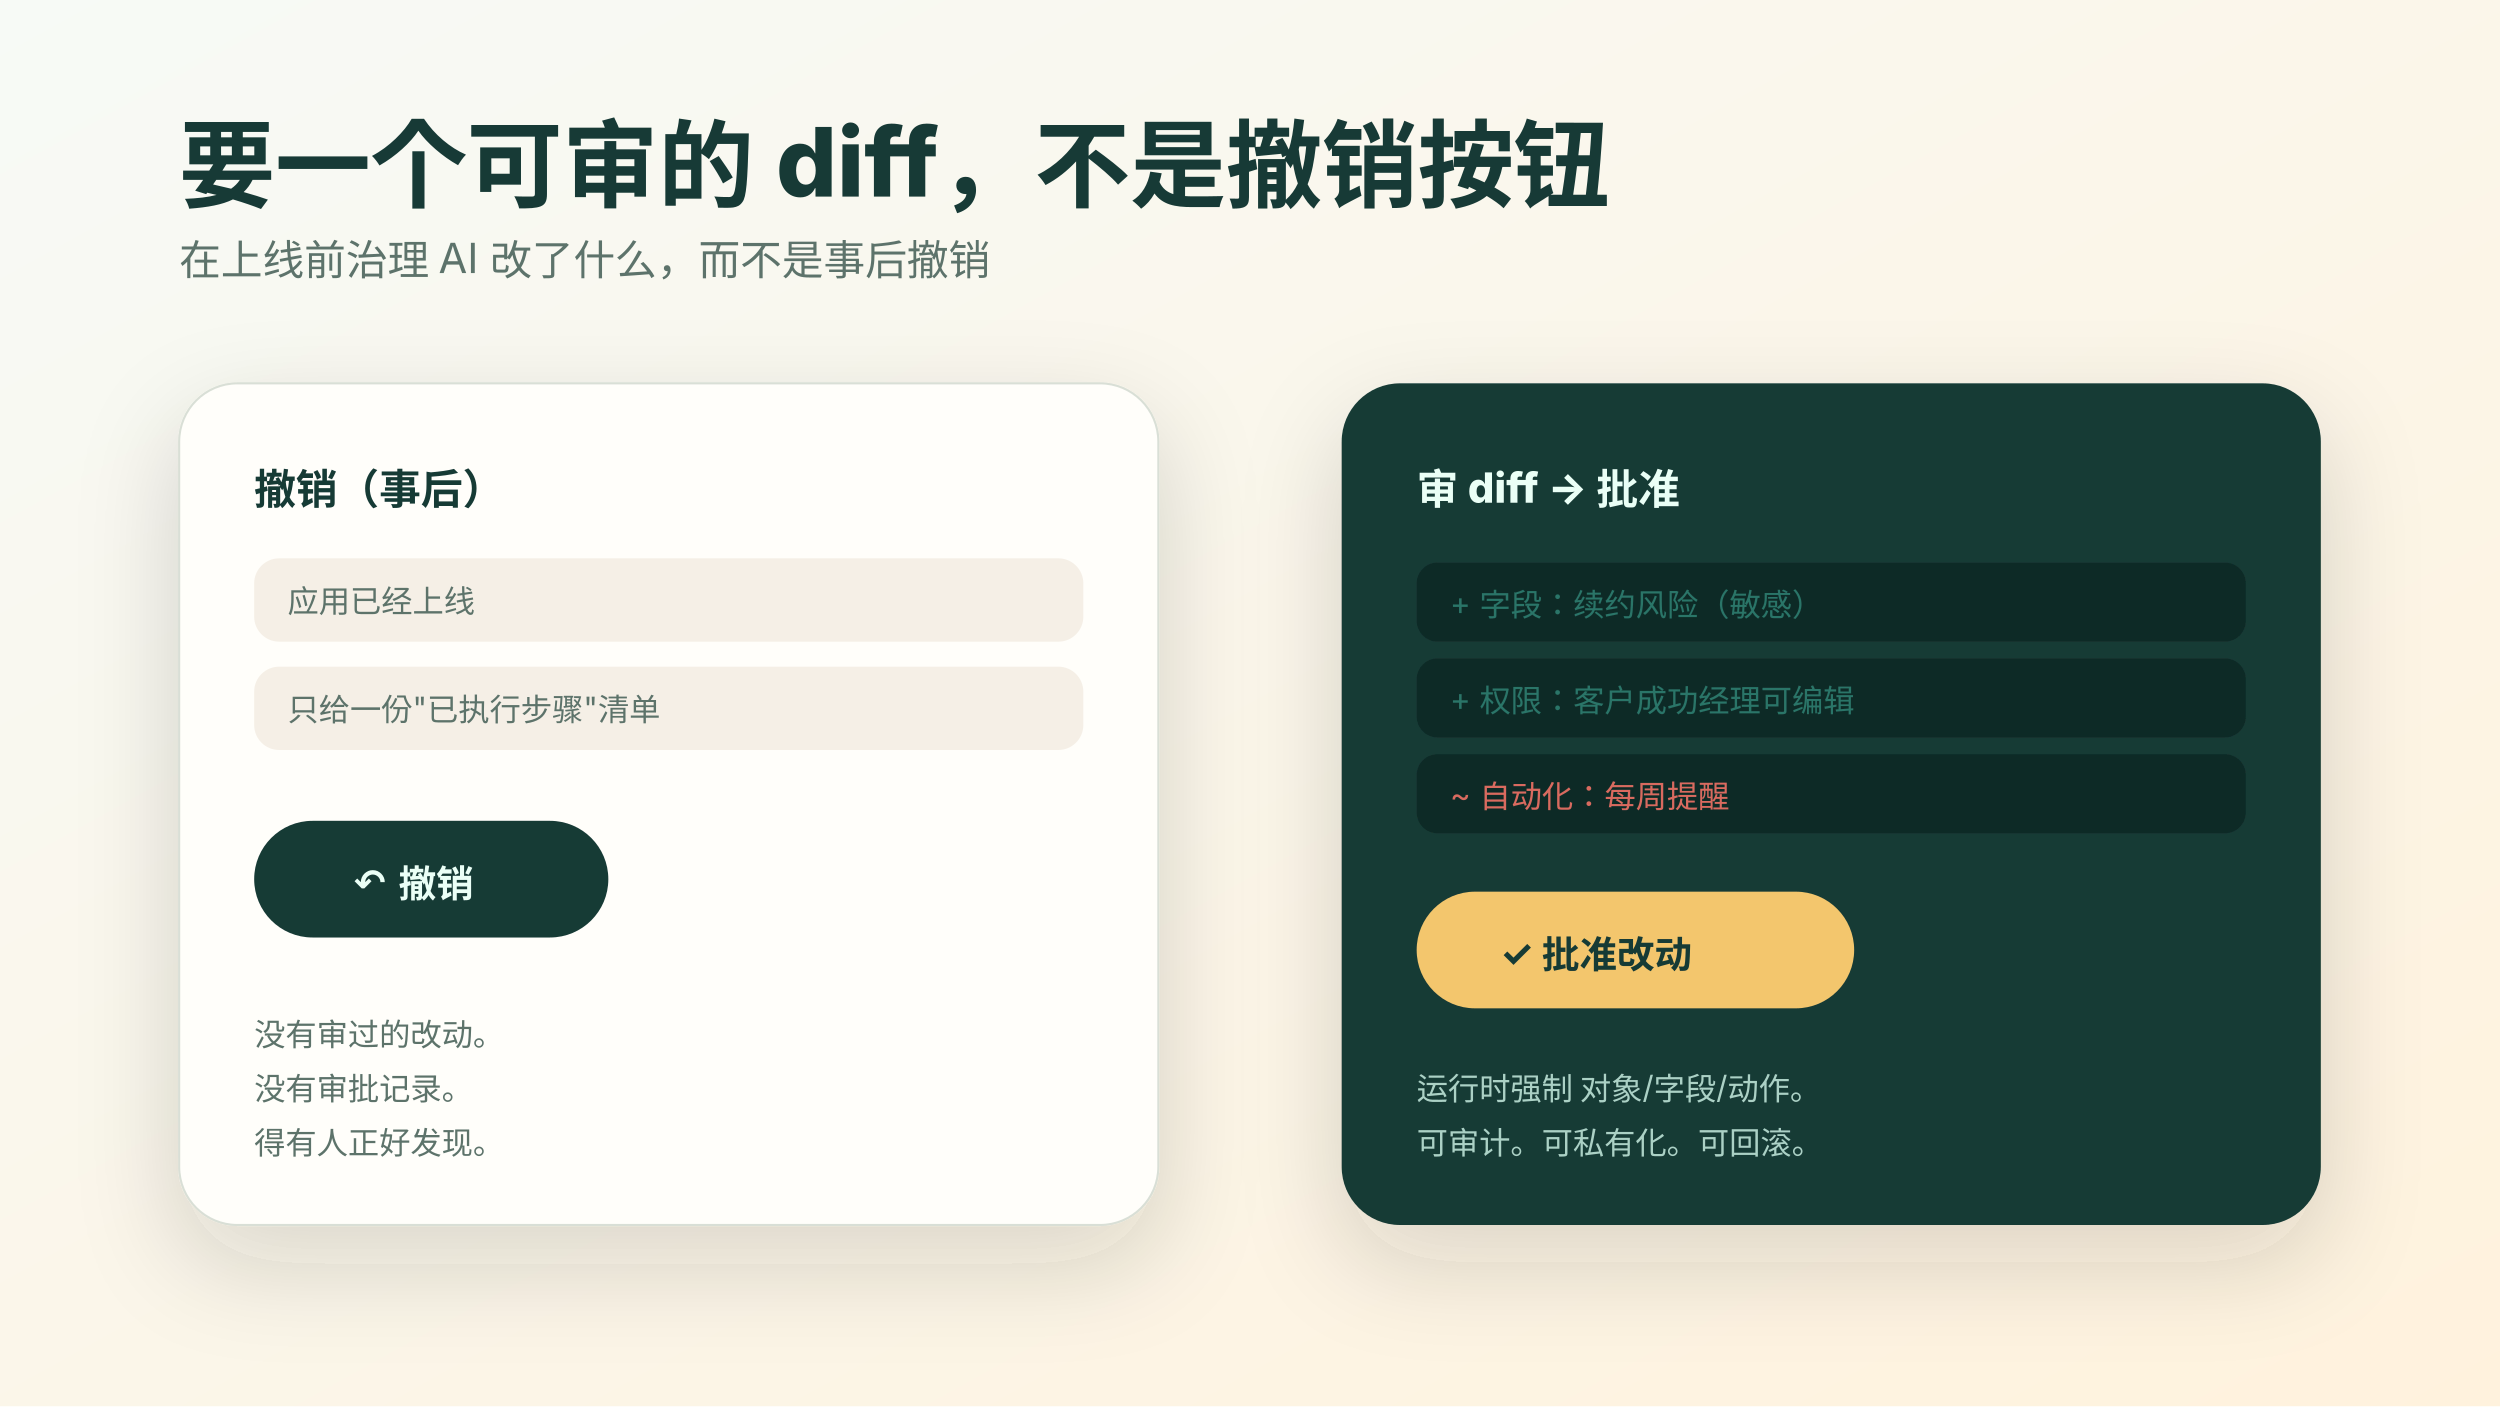
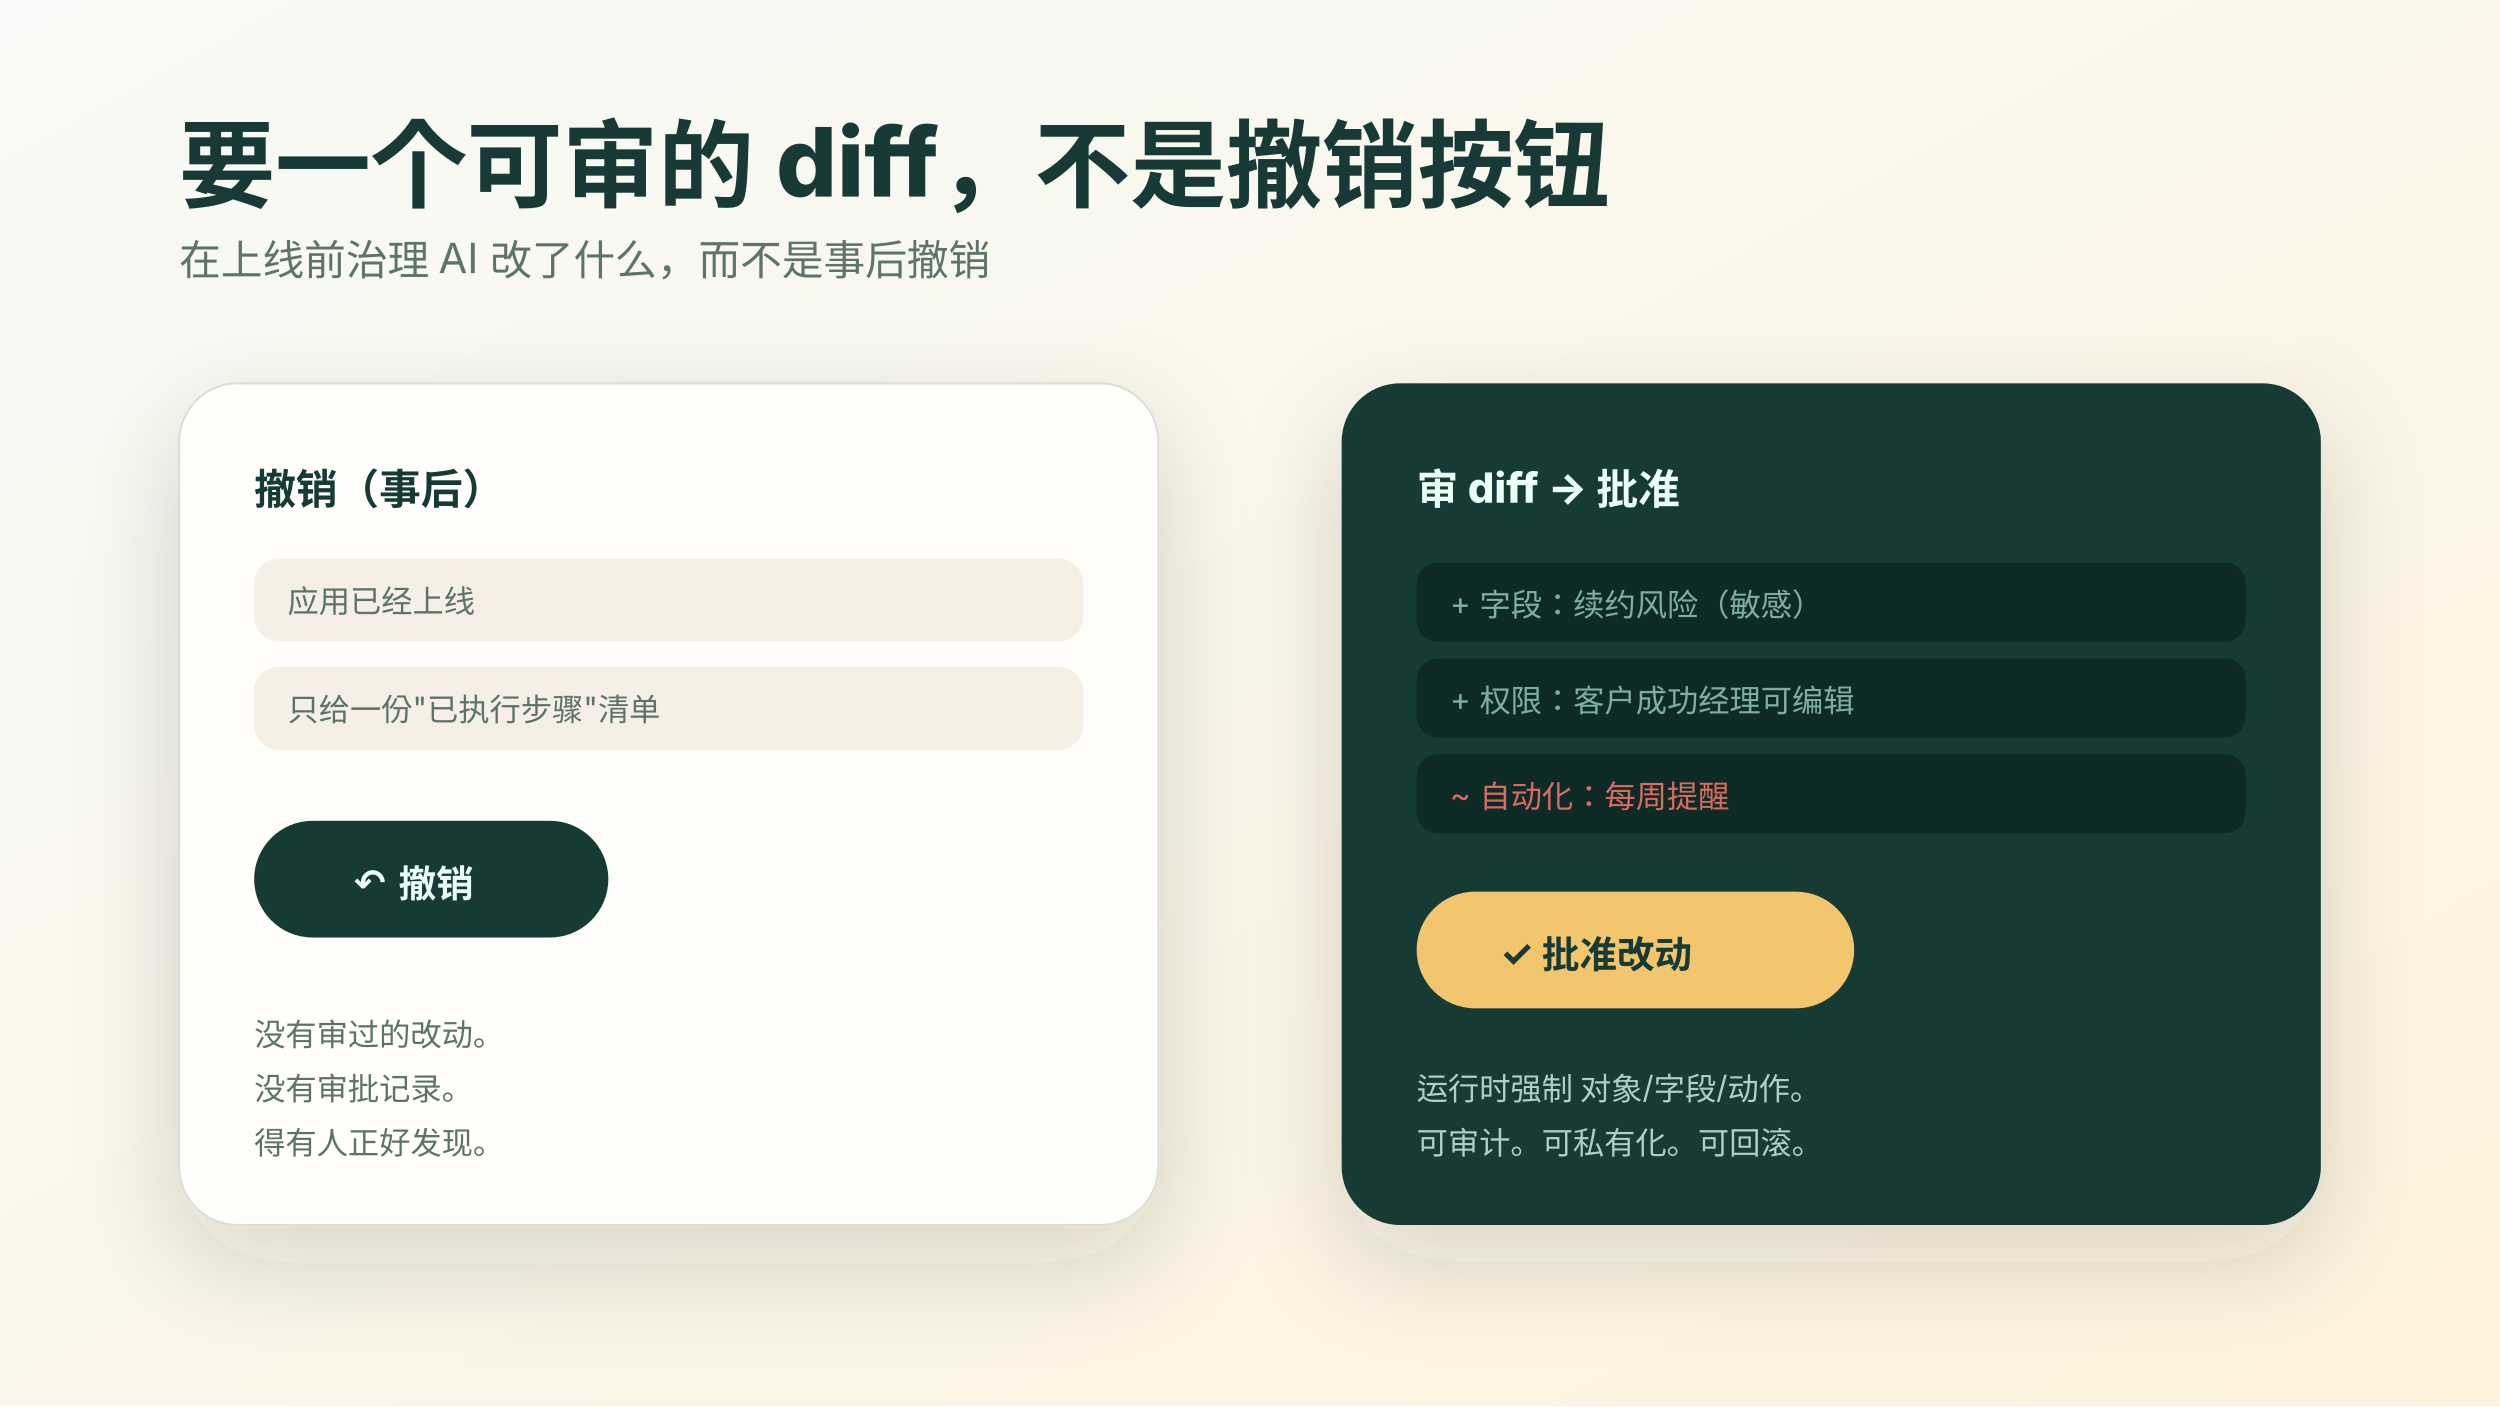
<svg xmlns="http://www.w3.org/2000/svg" viewBox="0 0 1200 675" role="img" aria-label="可审的 diff，而不是撤销按钮">
  <defs>
    <linearGradient id="bg" x1="0" x2="1" y1="0" y2="1">
      <stop stop-color="#f7faf6" />
      <stop offset="1" stop-color="#fff2dd" />
    </linearGradient>
    <filter id="shadow" x="-20%" y="-20%" width="140%" height="150%">
      <feDropShadow dx="0" dy="18" stdDeviation="24" flood-color="#233832" flood-opacity=".16" />
    </filter>
    <style>
-       text{font-family:-apple-system,BlinkMacSystemFont,"Segoe UI","PingFang SC","Microsoft YaHei",sans-serif;fill:#173a36}.title{font-size:46px;font-weight:780}.sub{font-size:20px;fill:#5d736b}.label{font-size:20px;font-weight:720}.tiny{font-size:15px;fill:#5d736b}.invert{fill:#eafff6}.soft{fill:#abd1c5}.add{fill:#2a7468}.del{fill:#d96b5f}
+       text{font-family:-apple-system,BlinkMacSystemFont,"Segoe UI","PingFang SC","Microsoft YaHei",sans-serif;fill:#173a36}.title{font-size:46px;font-weight:780}.sub{font-size:20px;fill:#5d736b}.label{font-size:20px;font-weight:720}.tiny{font-size:15px;fill:#5d736b}.invert{fill:#eafff6}.soft{fill:#abd1c5}.add{fill:#7fae9f}.del{fill:#d96b5f}
    </style>
  </defs>
  <rect width="1200" height="675" fill="url(#bg)" />
  <text x="86" y="96" class="title">要一个可审的 diff，不是撤销按钮</text>
  <text x="86" y="132" class="sub">在上线前治理 AI 改了什么，而不是事后撤销</text>
  <g transform="translate(86 184)" filter="url(#shadow)">
    <rect width="470" height="404" rx="28" fill="#fffefa" stroke="#d9dfd6" />
    <text x="36" y="58" class="label">撤销（事后）</text>
    <rect x="36" y="84" width="398" height="40" rx="12" fill="#f5efe6" />
    <text x="52" y="110" class="tiny">应用已经上线</text>
    <rect x="36" y="136" width="398" height="40" rx="12" fill="#f5efe6" />
    <text x="52" y="162" class="tiny">只给一份"已执行步骤"清单</text>
    <g transform="translate(36 210)">
      <rect width="170" height="56" rx="28" fill="#173a36" />
      <text x="48" y="36" class="invert" font-size="18" font-weight="720">↶ 撤销</text>
    </g>
    <text x="36" y="318" class="tiny">没有审过的改动。</text>
    <text x="36" y="344" class="tiny">没有审批记录。</text>
    <text x="36" y="370" class="tiny">得有人正好发现。</text>
  </g>
  <g transform="translate(644 184)" filter="url(#shadow)">
    <rect width="470" height="404" rx="28" fill="#173a36" />
    <text x="36" y="58" class="invert" font-size="20" font-weight="760">审 diff → 批准</text>
    <rect x="36" y="86" width="398" height="38" rx="10" fill="#0f2c28" />
    <text x="52" y="111" class="add" font-size="15">+ 字段：续约风险（敏感）</text>
    <rect x="36" y="132" width="398" height="38" rx="10" fill="#0f2c28" />
    <text x="52" y="157" class="add" font-size="15">+ 权限：客户成功经理可编辑</text>
    <rect x="36" y="178" width="398" height="38" rx="10" fill="#0f2c28" />
    <text x="52" y="203" class="del" font-size="15">~ 自动化：每周提醒</text>
    <g transform="translate(36 244)">
      <rect width="210" height="56" rx="28" fill="#f3c66d" />
      <text x="40" y="36" font-size="18" font-weight="740">✓ 批准改动</text>
    </g>
    <text x="36" y="344" class="soft" font-size="15">运行时强制 对象/字段/动作。</text>
    <text x="36" y="370" class="soft" font-size="15">可审计。可私有化。可回滚。</text>
  </g>
</svg>
